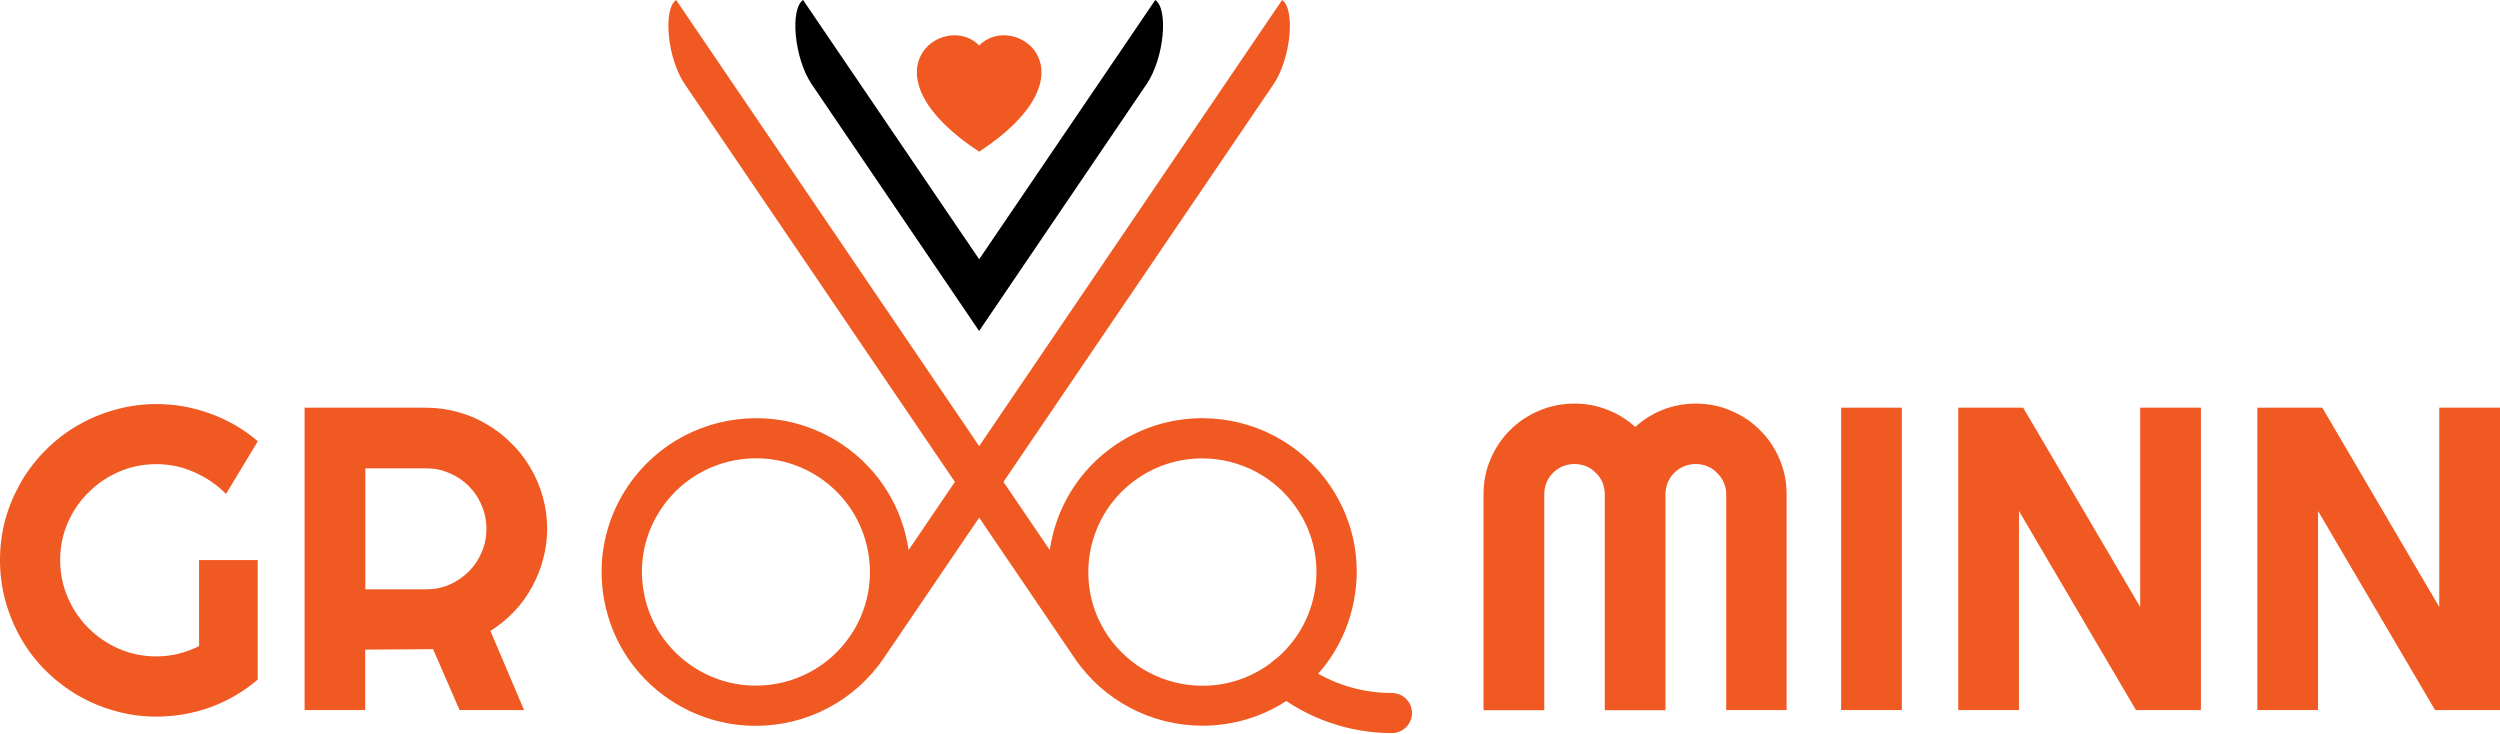
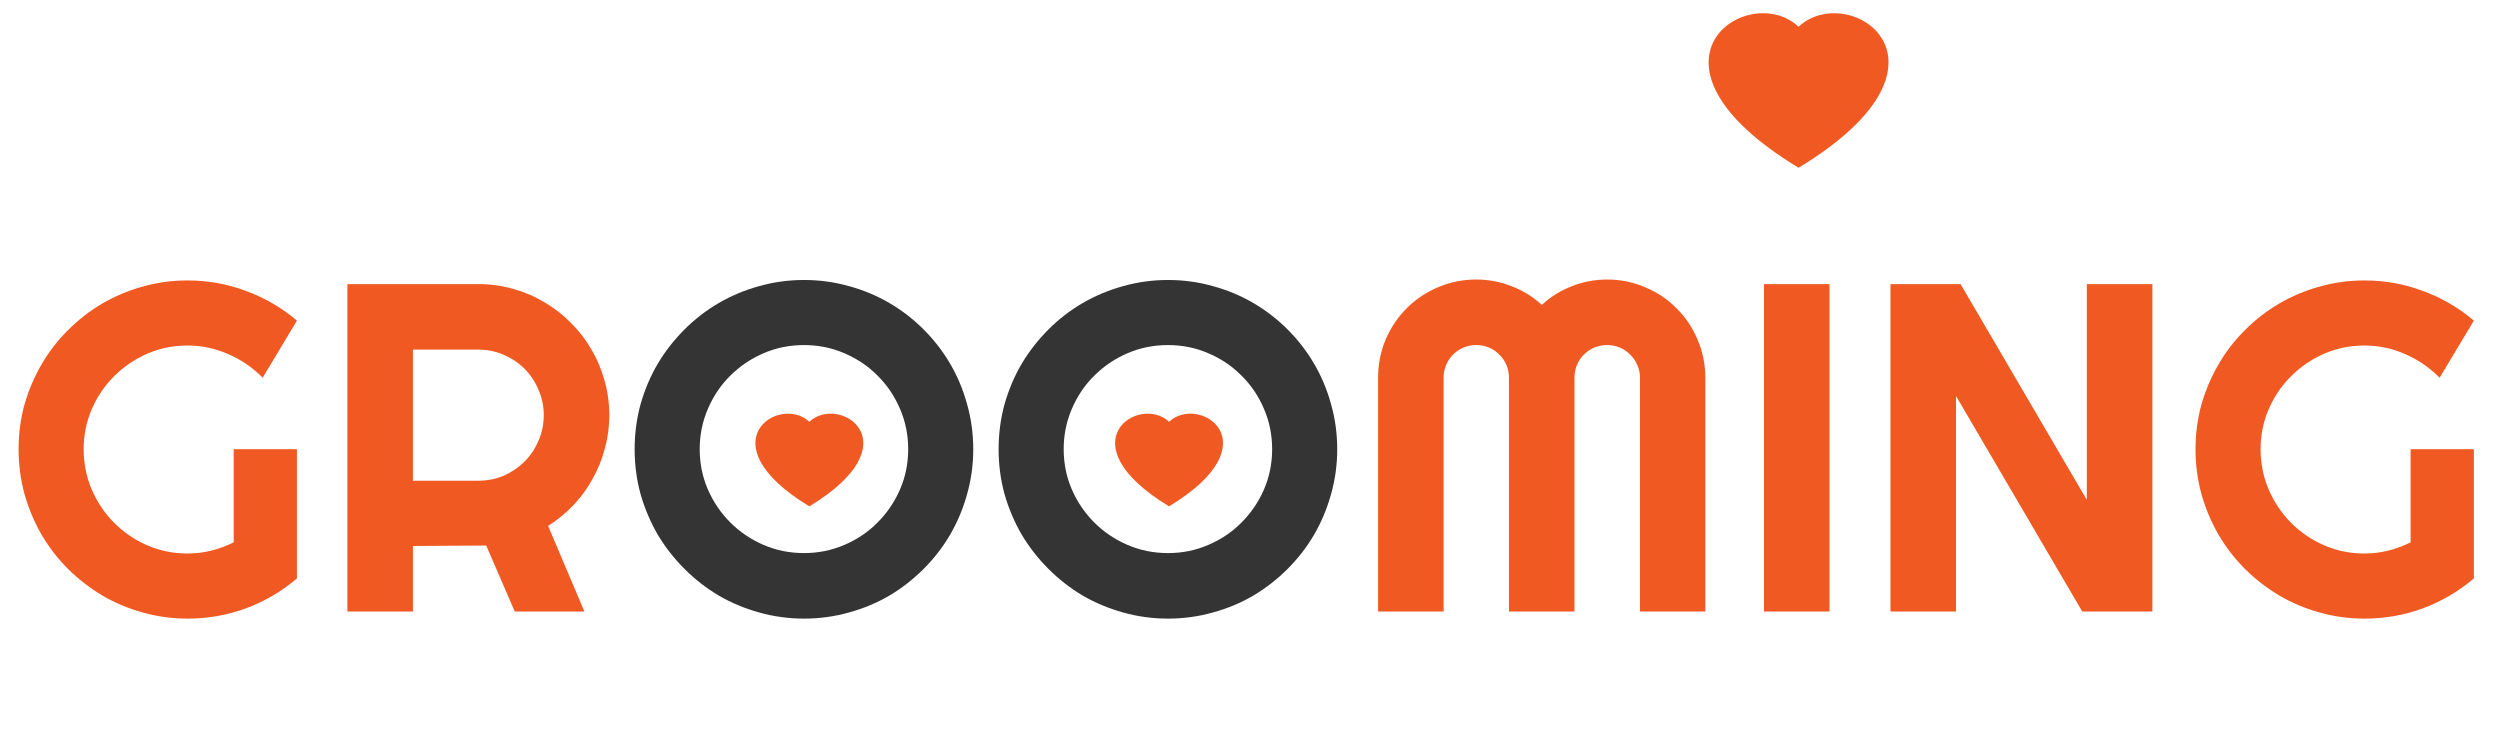
- <svg xmlns="http://www.w3.org/2000/svg" width="133" height="39" viewBox="0 0 133 39" fill="none">
-   <path fill-rule="evenodd" clip-rule="evenodd" d="M52.092 2.419C53.932 0.535 58.529 3.83 52.092 8.071C45.656 3.83 50.252 0.535 52.092 2.419Z" fill="#F05922" />
-   <path d="M13.715 36.152C12.967 36.786 12.131 37.278 11.208 37.62C10.285 37.955 9.324 38.123 8.327 38.123C7.559 38.123 6.823 38.024 6.112 37.819C5.408 37.626 4.746 37.346 4.129 36.985C3.518 36.625 2.95 36.19 2.445 35.692C1.933 35.182 1.497 34.623 1.141 34.007C0.78 33.385 0.499 32.72 0.299 32.011C0.1 31.302 0 30.562 0 29.797C0 29.032 0.1 28.299 0.293 27.596C0.493 26.893 0.78 26.234 1.135 25.619C1.497 24.997 1.933 24.437 2.439 23.934C2.95 23.424 3.511 22.988 4.129 22.634C4.746 22.273 5.401 22 6.112 21.801C6.823 21.602 7.566 21.496 8.327 21.496C9.324 21.496 10.285 21.67 11.208 22.012C12.131 22.348 12.967 22.833 13.715 23.473L12.025 26.278C11.539 25.787 10.977 25.401 10.335 25.121C9.699 24.835 9.025 24.692 8.32 24.692C7.615 24.692 6.948 24.829 6.331 25.096C5.713 25.364 5.177 25.731 4.709 26.197C4.241 26.651 3.873 27.192 3.605 27.814C3.337 28.429 3.2 29.082 3.2 29.791C3.2 30.5 3.337 31.165 3.605 31.787C3.873 32.409 4.241 32.95 4.709 33.416C5.177 33.883 5.713 34.249 6.331 34.517C6.954 34.784 7.615 34.921 8.32 34.921C8.726 34.921 9.119 34.871 9.499 34.778C9.88 34.678 10.248 34.548 10.591 34.374V29.797H13.709V36.152H13.715ZM19.435 24.91V31.352H22.666C23.108 31.352 23.526 31.271 23.913 31.103C24.306 30.929 24.643 30.699 24.936 30.407C25.229 30.114 25.46 29.772 25.622 29.387C25.797 28.989 25.878 28.572 25.878 28.131C25.878 27.689 25.79 27.273 25.622 26.887C25.46 26.489 25.229 26.147 24.936 25.855C24.643 25.563 24.3 25.333 23.913 25.171C23.52 24.997 23.108 24.916 22.666 24.916H19.435V24.91ZM19.435 37.775H16.204V21.689H22.666C23.258 21.689 23.826 21.77 24.375 21.925C24.924 22.074 25.435 22.292 25.903 22.578C26.383 22.852 26.82 23.194 27.206 23.585C27.605 23.977 27.942 24.406 28.217 24.885C28.504 25.364 28.722 25.874 28.872 26.421C29.027 26.968 29.109 27.534 29.109 28.125C29.109 28.678 29.04 29.219 28.896 29.741C28.759 30.264 28.56 30.761 28.298 31.234C28.042 31.706 27.73 32.142 27.35 32.533C26.976 32.931 26.558 33.273 26.09 33.565L27.88 37.775H24.449L23.04 34.535L19.429 34.56V37.775H19.435ZM95.053 37.775H91.835V26.29C91.835 26.066 91.791 25.855 91.698 25.662C91.617 25.469 91.498 25.302 91.349 25.159C91.205 25.009 91.037 24.891 90.843 24.81C90.65 24.73 90.438 24.686 90.213 24.686C89.989 24.686 89.777 24.73 89.584 24.81C89.39 24.891 89.216 25.009 89.066 25.159C88.922 25.302 88.81 25.469 88.729 25.662C88.648 25.855 88.604 26.066 88.604 26.29V37.781H85.374V26.29C85.374 26.066 85.33 25.855 85.249 25.662C85.168 25.469 85.049 25.302 84.899 25.159C84.756 25.009 84.588 24.891 84.394 24.81C84.201 24.73 83.989 24.686 83.764 24.686C83.54 24.686 83.328 24.73 83.134 24.81C82.941 24.891 82.766 25.009 82.617 25.159C82.473 25.302 82.361 25.469 82.28 25.662C82.199 25.855 82.155 26.066 82.155 26.29V37.781H78.924V26.29C78.924 25.625 79.049 25.003 79.299 24.419C79.554 23.828 79.897 23.318 80.334 22.883C80.777 22.441 81.288 22.099 81.874 21.851C82.467 21.596 83.097 21.471 83.764 21.471C84.363 21.471 84.943 21.577 85.498 21.794C86.053 22.006 86.552 22.311 86.995 22.715C87.438 22.311 87.931 22.006 88.48 21.794C89.035 21.577 89.615 21.471 90.213 21.471C90.881 21.471 91.504 21.596 92.091 21.851C92.683 22.099 93.195 22.441 93.631 22.883C94.074 23.318 94.417 23.828 94.667 24.419C94.922 25.003 95.047 25.625 95.047 26.29V37.775H95.053ZM101.178 37.775H97.948V21.689H101.178V37.775ZM117.089 37.775H113.634L107.409 27.186V37.775H104.178V21.689H107.634L113.858 32.291V21.689H117.089V37.775ZM133 37.775H129.545L123.32 27.186V37.775H120.089V21.689H123.545L129.769 32.291V21.689H133V37.775Z" fill="#F05922" />
-   <path d="M68.209 0L48.338 29.262C48.02 27.061 46.81 24.997 44.82 23.654C43.454 22.733 41.864 22.248 40.224 22.248C37.492 22.248 34.947 23.591 33.419 25.843C32.19 27.652 31.741 29.834 32.153 31.98C32.564 34.125 33.793 35.984 35.608 37.209C36.974 38.13 38.564 38.614 40.205 38.614C42.937 38.614 45.481 37.271 47.01 35.02L67.742 4.496C68.69 3.103 68.914 0.479 68.209 0ZM40.211 36.475C39.001 36.475 37.822 36.115 36.818 35.437C35.477 34.529 34.566 33.161 34.261 31.569C33.955 29.984 34.286 28.373 35.196 27.036C36.325 25.37 38.209 24.381 40.224 24.381C41.434 24.381 42.612 24.742 43.617 25.42C46.386 27.291 47.115 31.059 45.238 33.82C44.109 35.487 42.226 36.475 40.211 36.475Z" fill="#F05922" />
-   <path d="M70.766 25.843C69.238 23.591 66.694 22.248 63.962 22.248C62.321 22.248 60.731 22.733 59.365 23.654C57.375 24.997 56.165 27.061 55.847 29.262L35.969 0C35.265 0.479 35.489 3.103 36.437 4.489L57.169 35.014C58.697 37.265 61.242 38.608 63.974 38.608C65.615 38.608 67.205 38.123 68.571 37.203C70.386 35.978 71.615 34.119 72.026 31.974C72.444 29.828 71.995 27.652 70.766 25.843ZM69.924 31.576C69.619 33.161 68.708 34.535 67.367 35.443C66.357 36.127 65.184 36.482 63.974 36.482C61.953 36.482 60.076 35.487 58.941 33.827C57.063 31.066 57.793 27.297 60.562 25.426C61.573 24.742 62.745 24.387 63.955 24.387C65.976 24.387 67.854 25.382 68.983 27.043C69.899 28.373 70.23 29.984 69.924 31.576Z" fill="#F05922" />
-   <path d="M74.047 39C71.77 39 69.544 38.223 67.766 36.811C67.305 36.444 67.23 35.773 67.598 35.313C67.966 34.853 68.639 34.778 69.101 35.145C70.517 36.27 72.226 36.867 74.047 36.867C74.639 36.867 75.12 37.346 75.12 37.937C75.114 38.521 74.639 39 74.047 39Z" fill="#F05922" />
-   <path d="M61.461 0L52.092 13.792L42.724 0C42.026 0.473 42.244 3.066 43.167 4.458L52.086 17.604V17.597L52.092 17.604L61.011 4.458C61.941 3.066 62.165 0.473 61.461 0Z" fill="black" />
+ <svg xmlns="http://www.w3.org/2000/svg" width="139" height="41" viewBox="0 0 139 41" fill="none">
+   <path d="M16.51 32.16C15.663 32.88 14.72 33.434 13.679 33.823C12.638 34.204 11.554 34.395 10.429 34.395C9.565 34.395 8.732 34.28 7.928 34.052C7.132 33.832 6.387 33.519 5.693 33.112C4.999 32.698 4.365 32.207 3.789 31.64C3.214 31.064 2.723 30.429 2.316 29.735C1.91 29.033 1.593 28.28 1.364 27.476C1.144 26.672 1.034 25.838 1.034 24.975C1.034 24.111 1.144 23.282 1.364 22.486C1.593 21.691 1.91 20.946 2.316 20.252C2.723 19.549 3.214 18.915 3.789 18.348C4.365 17.772 4.999 17.281 5.693 16.875C6.387 16.469 7.132 16.156 7.928 15.935C8.732 15.707 9.565 15.593 10.429 15.593C11.554 15.593 12.638 15.787 13.679 16.177C14.72 16.558 15.663 17.108 16.51 17.827L14.605 21.001C14.055 20.442 13.421 20.006 12.701 19.693C11.982 19.372 11.224 19.211 10.429 19.211C9.633 19.211 8.884 19.363 8.182 19.668C7.488 19.973 6.878 20.387 6.354 20.912C5.829 21.428 5.414 22.038 5.109 22.74C4.805 23.434 4.652 24.179 4.652 24.975C4.652 25.779 4.805 26.532 5.109 27.234C5.414 27.937 5.829 28.55 6.354 29.075C6.878 29.6 7.488 30.015 8.182 30.319C8.884 30.624 9.633 30.776 10.429 30.776C10.886 30.776 11.33 30.721 11.762 30.611C12.193 30.501 12.604 30.349 12.993 30.154V24.975H16.51V32.16ZM22.959 19.439V26.727H26.602C27.102 26.727 27.572 26.634 28.012 26.447C28.452 26.253 28.837 25.99 29.167 25.66C29.497 25.33 29.755 24.945 29.941 24.505C30.136 24.056 30.233 23.582 30.233 23.083C30.233 22.584 30.136 22.114 29.941 21.674C29.755 21.225 29.497 20.836 29.167 20.506C28.837 20.176 28.452 19.918 28.012 19.731C27.572 19.537 27.102 19.439 26.602 19.439H22.959ZM22.959 34.001H19.315V15.796H26.602C27.271 15.796 27.914 15.885 28.532 16.062C29.15 16.232 29.726 16.477 30.259 16.799C30.8 17.112 31.291 17.493 31.731 17.941C32.18 18.381 32.561 18.872 32.874 19.414C33.196 19.956 33.441 20.535 33.61 21.153C33.788 21.771 33.877 22.414 33.877 23.083C33.877 23.709 33.797 24.319 33.636 24.911C33.483 25.504 33.259 26.066 32.963 26.6C32.675 27.133 32.32 27.624 31.896 28.072C31.473 28.521 30.999 28.91 30.475 29.24L32.493 34.001H28.621L27.034 30.332L22.959 30.357V34.001ZM94.814 34.001H91.184V21.001C91.184 20.747 91.133 20.51 91.031 20.29C90.938 20.07 90.807 19.88 90.638 19.719C90.477 19.549 90.287 19.418 90.066 19.325C89.846 19.232 89.609 19.186 89.356 19.186C89.102 19.186 88.865 19.232 88.644 19.325C88.424 19.418 88.23 19.549 88.061 19.719C87.9 19.88 87.773 20.07 87.68 20.29C87.587 20.51 87.54 20.747 87.54 21.001V34.001H83.897V21.001C83.897 20.747 83.85 20.51 83.757 20.29C83.664 20.07 83.533 19.88 83.363 19.719C83.203 19.549 83.012 19.418 82.792 19.325C82.572 19.232 82.335 19.186 82.081 19.186C81.827 19.186 81.59 19.232 81.37 19.325C81.15 19.418 80.955 19.549 80.786 19.719C80.625 19.88 80.498 20.07 80.405 20.29C80.312 20.51 80.266 20.747 80.266 21.001V34.001H76.622V21.001C76.622 20.248 76.762 19.541 77.041 18.881C77.329 18.212 77.718 17.633 78.209 17.142C78.708 16.642 79.288 16.253 79.948 15.974C80.617 15.686 81.328 15.542 82.081 15.542C82.758 15.542 83.41 15.665 84.036 15.91C84.662 16.147 85.225 16.494 85.725 16.951C86.224 16.494 86.783 16.147 87.4 15.91C88.027 15.665 88.678 15.542 89.356 15.542C90.109 15.542 90.815 15.686 91.476 15.974C92.144 16.253 92.724 16.642 93.215 17.142C93.714 17.633 94.103 18.212 94.383 18.881C94.671 19.541 94.814 20.248 94.814 21.001V34.001ZM101.721 34.001H98.077V15.796H101.721V34.001ZM119.672 34.001H115.774L108.754 22.017V34.001H105.11V15.796H109.008L116.028 27.793V15.796H119.672V34.001ZM137.547 32.16C136.701 32.88 135.757 33.434 134.716 33.823C133.675 34.204 132.591 34.395 131.466 34.395C130.603 34.395 129.769 34.28 128.965 34.052C128.169 33.832 127.424 33.519 126.73 33.112C126.036 32.698 125.402 32.207 124.826 31.64C124.251 31.064 123.76 30.429 123.354 29.735C122.947 29.033 122.63 28.28 122.401 27.476C122.181 26.672 122.071 25.838 122.071 24.975C122.071 24.111 122.181 23.282 122.401 22.486C122.63 21.691 122.947 20.946 123.354 20.252C123.76 19.549 124.251 18.915 124.826 18.348C125.402 17.772 126.036 17.281 126.73 16.875C127.424 16.469 128.169 16.156 128.965 15.935C129.769 15.707 130.603 15.593 131.466 15.593C132.591 15.593 133.675 15.787 134.716 16.177C135.757 16.558 136.701 17.108 137.547 17.827L135.643 21.001C135.092 20.442 134.458 20.006 133.738 19.693C133.019 19.372 132.261 19.211 131.466 19.211C130.67 19.211 129.921 19.363 129.219 19.668C128.525 19.973 127.915 20.387 127.391 20.912C126.866 21.428 126.451 22.038 126.146 22.74C125.842 23.434 125.689 24.179 125.689 24.975C125.689 25.779 125.842 26.532 126.146 27.234C126.451 27.937 126.866 28.55 127.391 29.075C127.915 29.6 128.525 30.015 129.219 30.319C129.921 30.624 130.67 30.776 131.466 30.776C131.923 30.776 132.367 30.721 132.799 30.611C133.23 30.501 133.641 30.349 134.03 30.154V24.975H137.547V32.16Z" fill="#F05922" />
+   <path d="M54.113 24.975C54.113 25.838 53.999 26.672 53.77 27.476C53.55 28.271 53.237 29.02 52.831 29.723C52.425 30.417 51.934 31.051 51.358 31.627C50.783 32.203 50.148 32.698 49.454 33.112C48.76 33.519 48.011 33.832 47.207 34.052C46.403 34.28 45.569 34.395 44.706 34.395C43.843 34.395 43.009 34.28 42.205 34.052C41.41 33.832 40.66 33.519 39.958 33.112C39.264 32.698 38.629 32.203 38.054 31.627C37.478 31.051 36.983 30.417 36.568 29.723C36.162 29.02 35.845 28.271 35.616 27.476C35.396 26.672 35.286 25.838 35.286 24.975C35.286 24.111 35.396 23.278 35.616 22.474C35.845 21.67 36.162 20.921 36.568 20.227C36.983 19.533 37.478 18.898 38.054 18.322C38.629 17.747 39.264 17.256 39.958 16.85C40.66 16.443 41.41 16.13 42.205 15.91C43.009 15.682 43.843 15.567 44.706 15.567C45.569 15.567 46.403 15.682 47.207 15.91C48.011 16.13 48.76 16.443 49.454 16.85C50.148 17.256 50.783 17.747 51.358 18.322C51.934 18.898 52.425 19.533 52.831 20.227C53.237 20.921 53.55 21.67 53.77 22.474C53.999 23.278 54.113 24.111 54.113 24.975ZM50.495 24.975C50.495 24.179 50.343 23.43 50.038 22.727C49.733 22.017 49.319 21.403 48.794 20.887C48.278 20.362 47.664 19.947 46.953 19.643C46.251 19.338 45.502 19.186 44.706 19.186C43.902 19.186 43.149 19.338 42.446 19.643C41.744 19.947 41.13 20.362 40.605 20.887C40.081 21.403 39.666 22.017 39.361 22.727C39.057 23.43 38.904 24.179 38.904 24.975C38.904 25.77 39.057 26.519 39.361 27.222C39.666 27.916 40.081 28.525 40.605 29.05C41.13 29.575 41.744 29.989 42.446 30.294C43.149 30.599 43.902 30.751 44.706 30.751C45.502 30.751 46.251 30.599 46.953 30.294C47.664 29.989 48.278 29.575 48.794 29.05C49.319 28.525 49.733 27.916 50.038 27.222C50.343 26.519 50.495 25.77 50.495 24.975ZM74.35 24.975C74.35 25.838 74.235 26.672 74.007 27.476C73.787 28.271 73.474 29.02 73.067 29.723C72.661 30.417 72.17 31.051 71.595 31.627C71.019 32.203 70.384 32.698 69.69 33.112C68.996 33.519 68.247 33.832 67.443 34.052C66.639 34.28 65.806 34.395 64.942 34.395C64.079 34.395 63.245 34.28 62.441 34.052C61.646 33.832 60.897 33.519 60.194 33.112C59.5 32.698 58.866 32.203 58.29 31.627C57.715 31.051 57.219 30.417 56.805 29.723C56.398 29.02 56.081 28.271 55.852 27.476C55.633 26.672 55.523 25.838 55.523 24.975C55.523 24.111 55.633 23.278 55.852 22.474C56.081 21.67 56.398 20.921 56.805 20.227C57.219 19.533 57.715 18.898 58.29 18.322C58.866 17.747 59.5 17.256 60.194 16.85C60.897 16.443 61.646 16.13 62.441 15.91C63.245 15.682 64.079 15.567 64.942 15.567C65.806 15.567 66.639 15.682 67.443 15.91C68.247 16.13 68.996 16.443 69.69 16.85C70.384 17.256 71.019 17.747 71.595 18.322C72.17 18.898 72.661 19.533 73.067 20.227C73.474 20.921 73.787 21.67 74.007 22.474C74.235 23.278 74.35 24.111 74.35 24.975ZM70.731 24.975C70.731 24.179 70.579 23.43 70.274 22.727C69.97 22.017 69.555 21.403 69.03 20.887C68.514 20.362 67.9 19.947 67.189 19.643C66.487 19.338 65.738 19.186 64.942 19.186C64.138 19.186 63.385 19.338 62.683 19.643C61.98 19.947 61.367 20.362 60.842 20.887C60.317 21.403 59.902 22.017 59.598 22.727C59.293 23.43 59.141 24.179 59.141 24.975C59.141 25.77 59.293 26.519 59.598 27.222C59.902 27.916 60.317 28.525 60.842 29.05C61.367 29.575 61.98 29.989 62.683 30.294C63.385 30.599 64.138 30.751 64.942 30.751C65.738 30.751 66.487 30.599 67.189 30.294C67.9 29.989 68.514 29.575 69.03 29.05C69.555 28.525 69.97 27.916 70.274 27.222C70.579 26.519 70.731 25.77 70.731 24.975Z" fill="#343434" />
+   <path fill-rule="evenodd" clip-rule="evenodd" d="M100 1.489C102.774 -1.123 109.71 3.448 100 9.326C90.291 3.448 97.226 -1.123 100 1.489Z" fill="#F05922" />
+   <path fill-rule="evenodd" clip-rule="evenodd" d="M45 23.451C46.664 21.884 50.825 24.627 45 28.153C39.175 24.627 43.336 21.884 45 23.451Z" fill="#F05922" />
+   <path fill-rule="evenodd" clip-rule="evenodd" d="M65 23.451C66.664 21.884 70.825 24.627 65 28.153C59.175 24.627 63.336 21.884 65 23.451Z" fill="#F05922" />
</svg>
